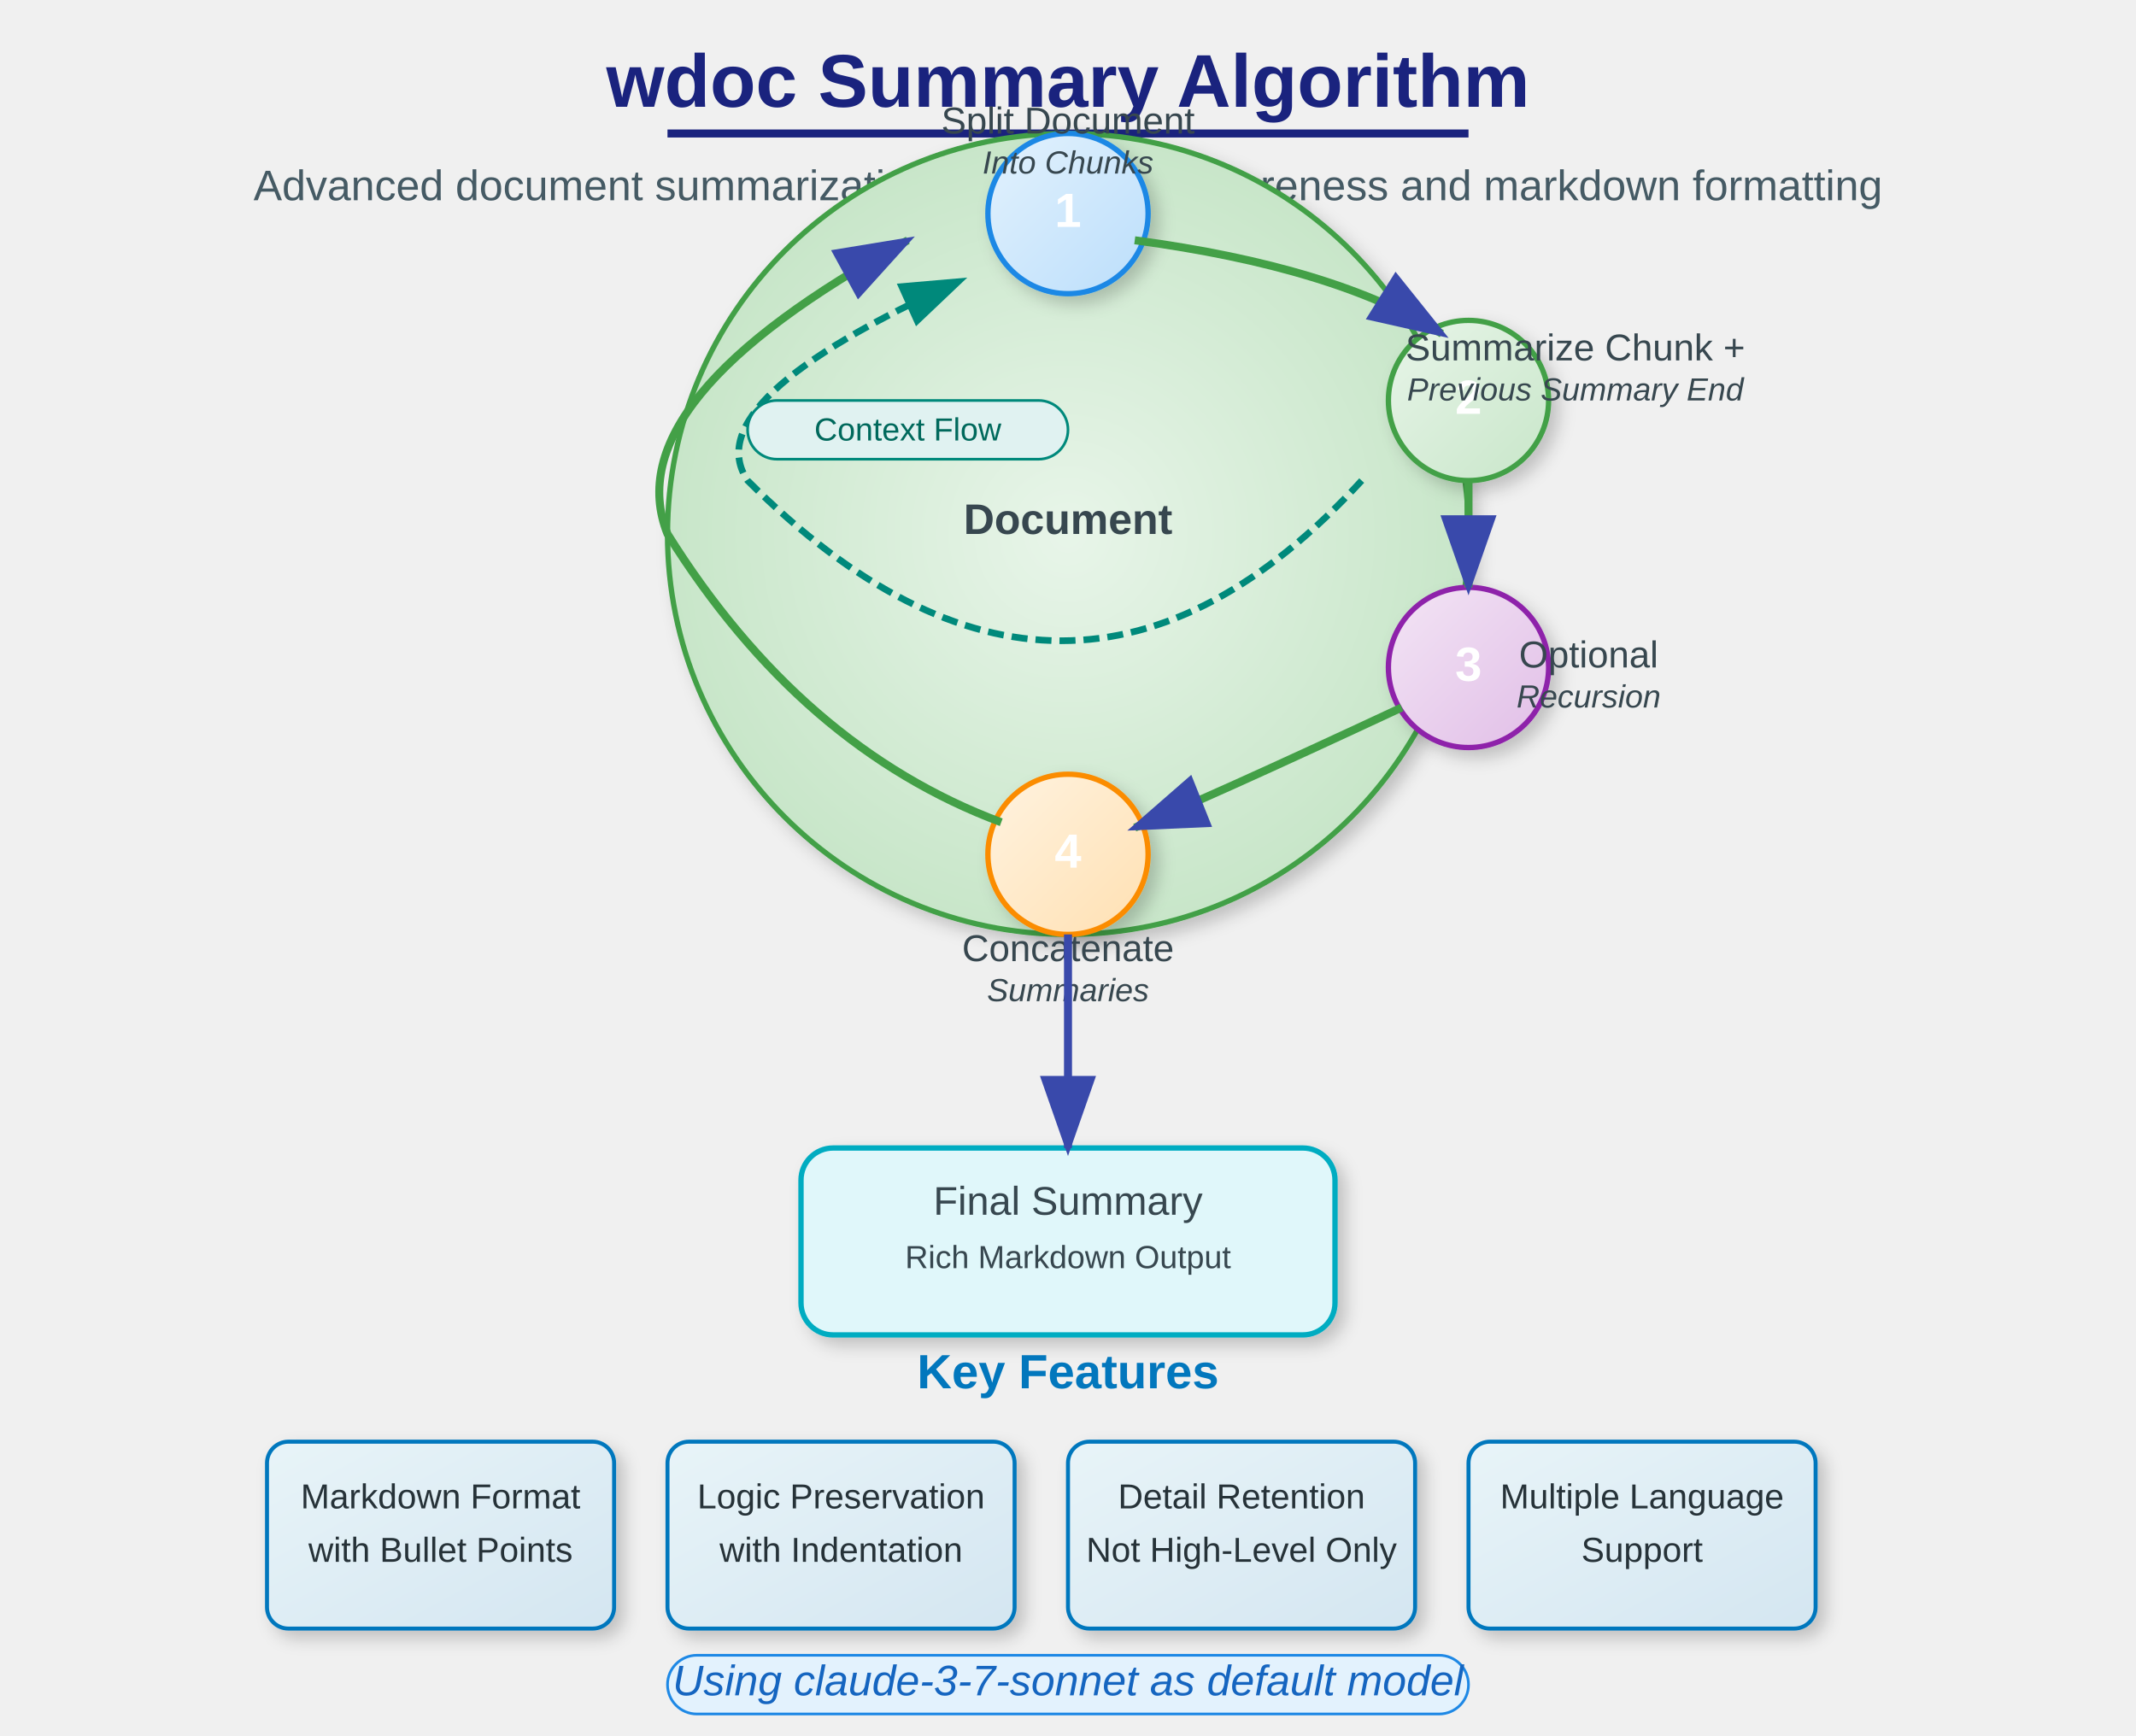
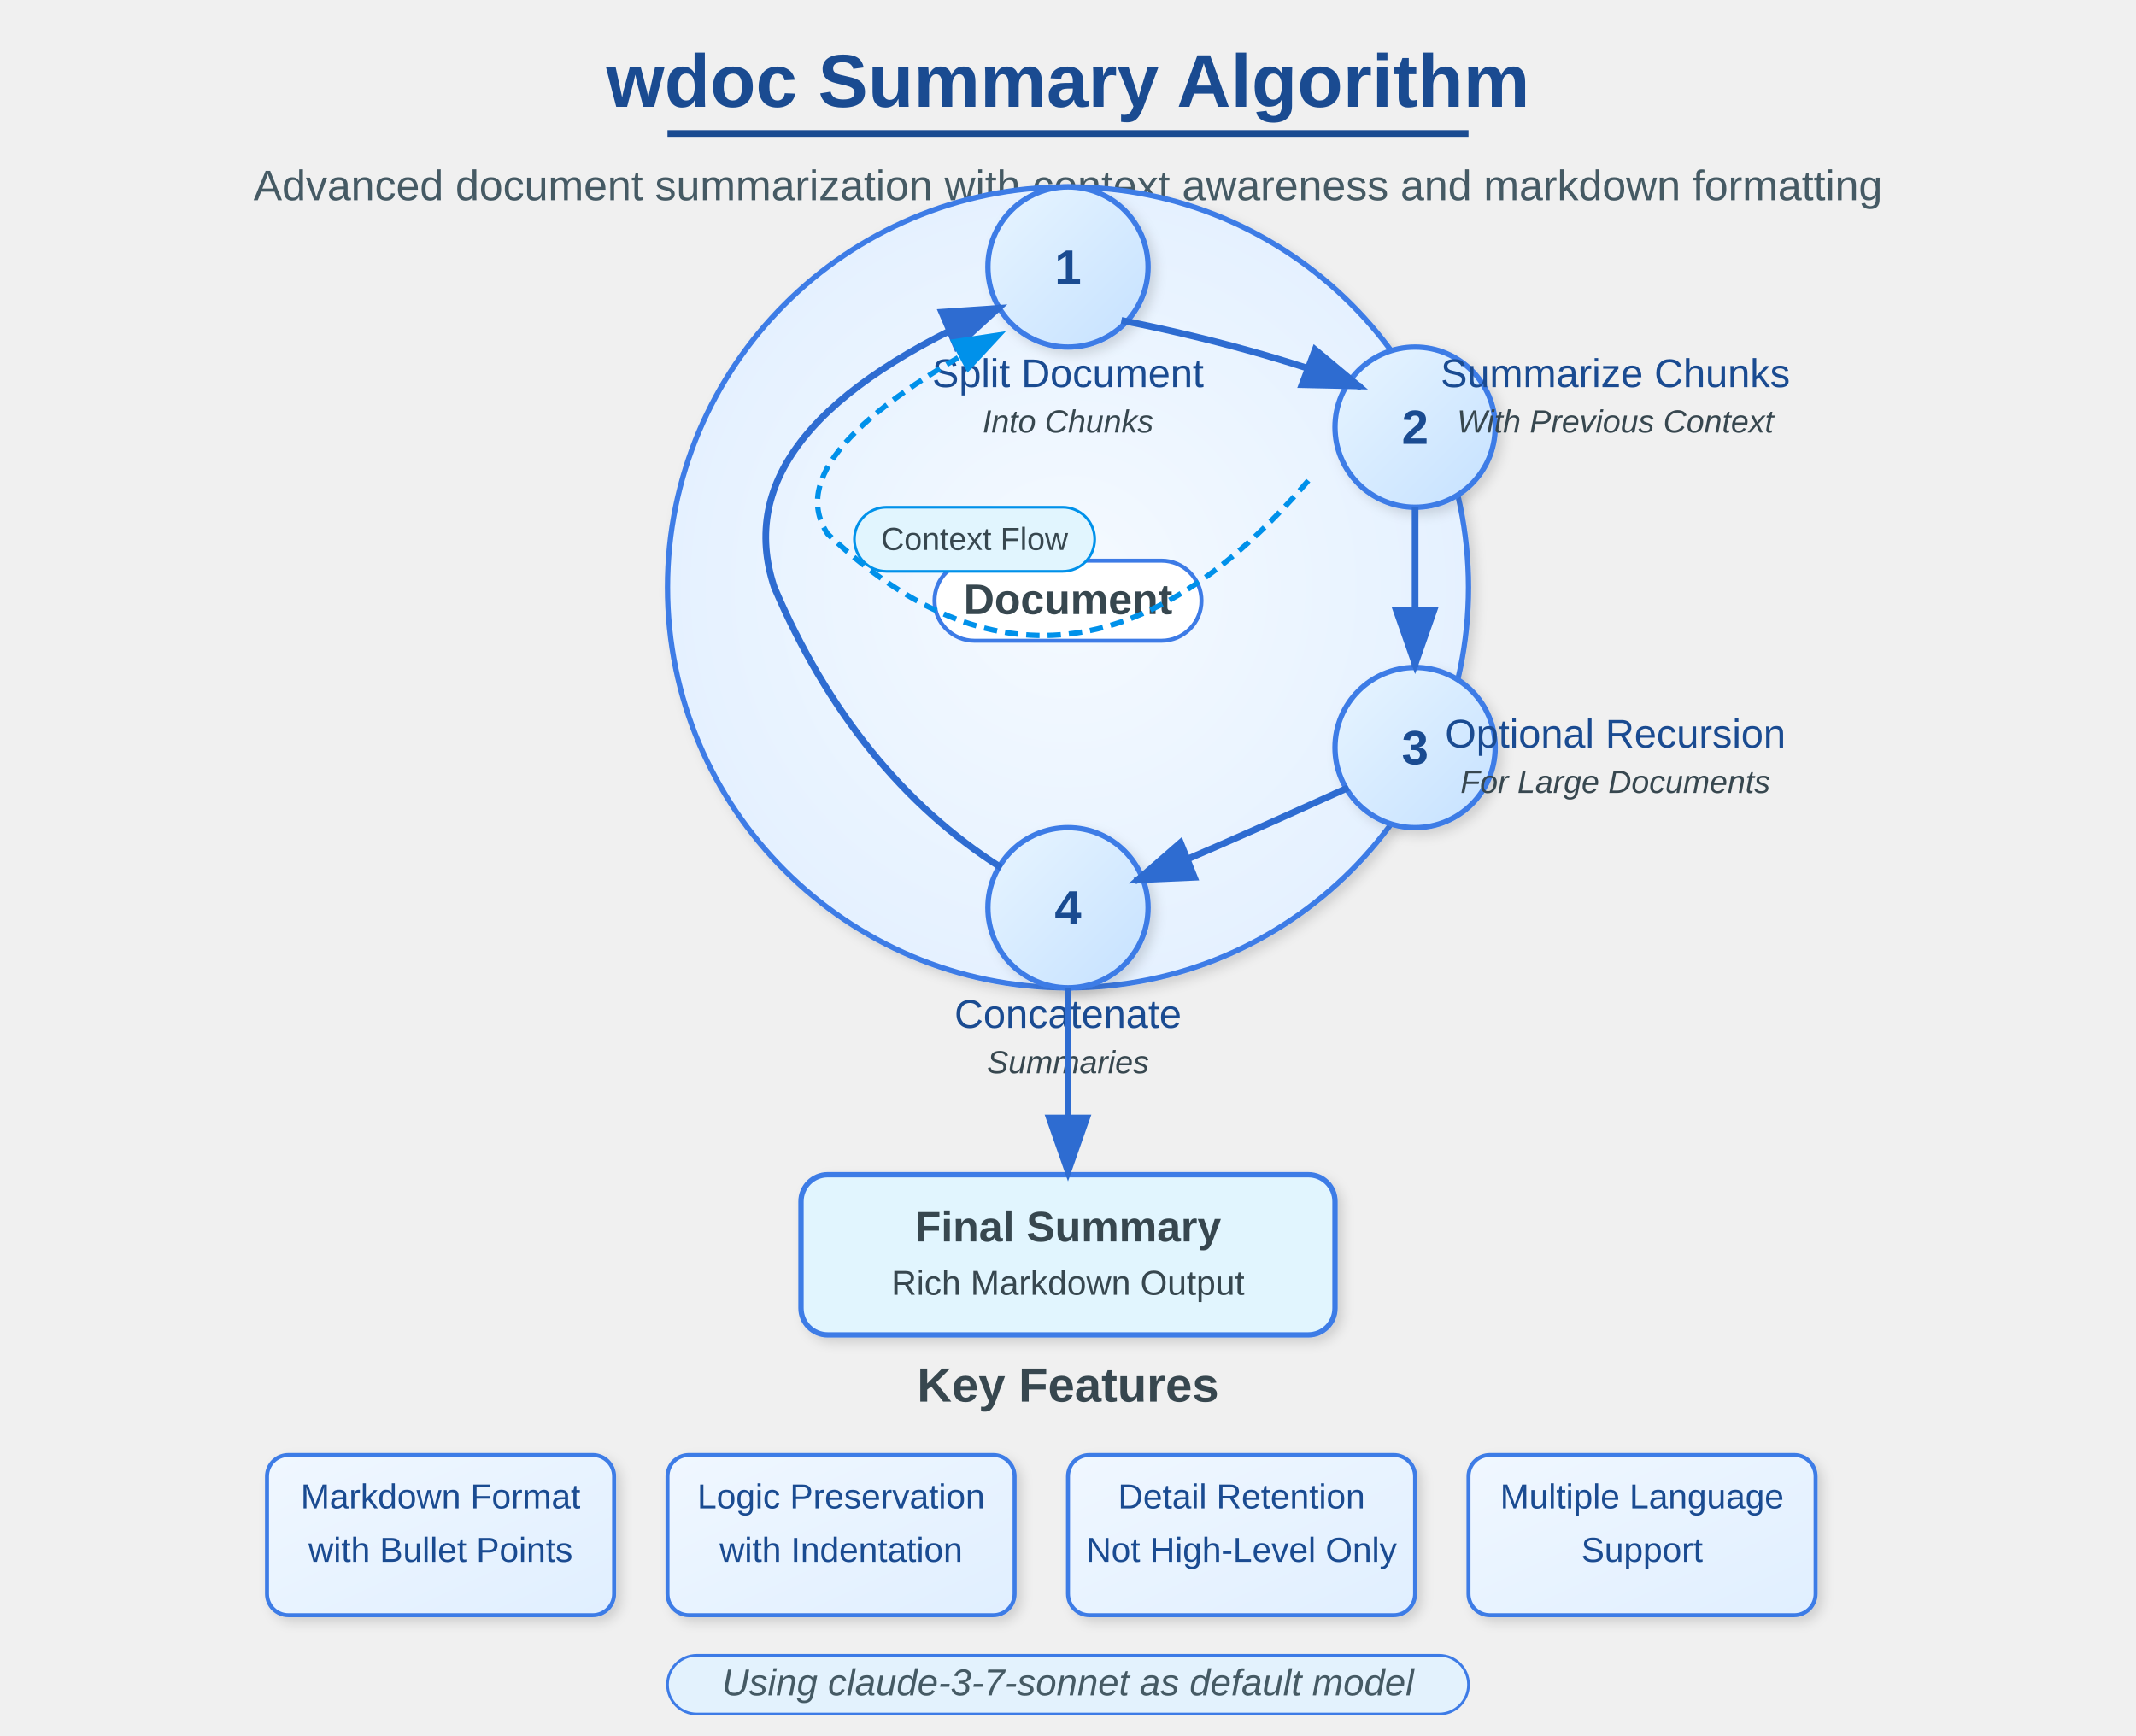
<svg xmlns="http://www.w3.org/2000/svg" width="800" height="650" viewBox="0 0 800 650">
  <defs>
-     <linearGradient id="boxGradient1" x1="0%" y1="0%" x2="100%" y2="100%">
-       <stop offset="0%" stop-color="#e3f2fd" />
-       <stop offset="100%" stop-color="#bbdefb" />
-     </linearGradient>
-     <linearGradient id="boxGradient2" x1="0%" y1="0%" x2="100%" y2="100%">
-       <stop offset="0%" stop-color="#e8f5e9" />
-       <stop offset="100%" stop-color="#c8e6c9" />
-     </linearGradient>
-     <linearGradient id="boxGradient3" x1="0%" y1="0%" x2="100%" y2="100%">
-       <stop offset="0%" stop-color="#fff3e0" />
-       <stop offset="100%" stop-color="#ffe0b2" />
-     </linearGradient>
-     <linearGradient id="boxGradient4" x1="0%" y1="0%" x2="100%" y2="100%">
-       <stop offset="0%" stop-color="#f3e5f5" />
-       <stop offset="100%" stop-color="#e1bee7" />
+     <linearGradient id="stepGradient" x1="0%" y1="0%" x2="100%" y2="100%">
+       <stop offset="0%" stop-color="#e8f5ff" />
+       <stop offset="100%" stop-color="#c5e1ff" />
    </linearGradient>
    <linearGradient id="featureGradient" x1="0%" y1="0%" x2="100%" y2="100%">
-       <stop offset="0%" stop-color="#e8f4f8" />
-       <stop offset="100%" stop-color="#d4e6f1" />
+       <stop offset="0%" stop-color="#f0f7ff" />
+       <stop offset="100%" stop-color="#e0efff" />
    </linearGradient>
+     <radialGradient id="cycleGradient" cx="50%" cy="50%" r="50%" fx="50%" fy="50%">
+       <stop offset="0%" stop-color="#f5faff" />
+       <stop offset="100%" stop-color="#e5f1ff" />
+     </radialGradient>
    <filter id="dropShadow" filterUnits="userSpaceOnUse" width="200%" height="200%">
-       <feDropShadow dx="3" dy="3" stdDeviation="3" flood-color="#00000033" />
+       <feDropShadow dx="2" dy="2" stdDeviation="2" flood-color="#00000022" />
    </filter>
-     <marker id="arrowhead" markerWidth="10" markerHeight="7" refX="9" refY="3.5" orient="auto">
-       <polygon points="0 0, 10 3.5, 0 7" fill="#3949ab" />
+     <marker id="processArrow" markerWidth="10" markerHeight="7" refX="9" refY="3.5" orient="auto">
+       <polygon points="0 0, 10 3.5, 0 7" fill="#2e6cd1" />
    </marker>
-     <marker id="contextArrowhead" markerWidth="10" markerHeight="7" refX="9" refY="3.5" orient="auto">
-       <polygon points="0 0, 10 3.5, 0 7" fill="#00897b" />
+     <marker id="contextArrow" markerWidth="10" markerHeight="7" refX="9" refY="3.5" orient="auto">
+       <polygon points="0 0, 10 3.5, 0 7" fill="#0091ea" />
    </marker>
-     <radialGradient id="cycleGradient" cx="50%" cy="50%" r="50%" fx="50%" fy="50%">
-       <stop offset="0%" stop-color="#e8f5e9" />
-       <stop offset="100%" stop-color="#c8e6c9" />
-     </radialGradient>
  </defs>
  <style>
-     .flowchart-box {
+     /* Base styling */
+     text {
+       font-family: 'Segoe UI', Arial, sans-serif;
+       fill: #37474f;
+     }
+     
+     /* Common elements */
+     .step-circle {
+       fill: url(#stepGradient);
+       stroke: #3d7be6;
+       stroke-width: 2;
      filter: url(#dropShadow);
-       stroke-width: 2;
-       rx: 12;
-       ry: 12;
+       r: 30;
    }
-     .box1 { fill: url(#boxGradient1); stroke: #1e88e5; }
-     .box2 { fill: url(#boxGradient2); stroke: #43a047; }
-     .box3 { fill: url(#boxGradient3); stroke: #fb8c00; }
-     .box4 { fill: url(#boxGradient4); stroke: #8e24aa; }
-     .cycle-step {
-       font-family: 'Segoe UI', Arial, sans-serif;
-       font-size: 14px;
-       font-weight: 500;
-       fill: #37474f;
+     
+     .step-number {
+       font-size: 18px;
+       font-weight: bold;
+       fill: #1a4b91;
      text-anchor: middle;
+       dominant-baseline: central;
    }
-     .flowchart-text {
-       font-family: 'Segoe UI', Arial, sans-serif;
+     
+     .step-label {
      font-size: 15px;
      font-weight: 500;
+       text-anchor: middle;
+       fill: #1a4b91;
+     }
+     
+     .step-sublabel {
+       font-size: 12px;
+       font-style: italic;
+       text-anchor: middle;
      fill: #37474f;
-       text-anchor: middle;
    }
-     .step-number {
-       font-family: 'Segoe UI', Arial, sans-serif;
-       font-size: 18px;
-       font-weight: bold;
-       fill: white;
-       text-anchor: middle;
-     }
-     .flowchart-arrow {
-       stroke: #3949ab;
-       stroke-width: 3;
-       fill: none;
-       marker-end: url(#arrowhead);
-     }
-     .cycle-arrow {
-       stroke: #43a047;
-       stroke-width: 3;
-       fill: none;
-       marker-end: url(#arrowhead);
-     }
-     .context-arrow {
-       stroke: #00897b;
+     
+     /* Arrow styles */
+     .process-arrow {
+       stroke: #2e6cd1;
      stroke-width: 2.5;
      fill: none;
-       stroke-dasharray: 6,3;
-       marker-end: url(#contextArrowhead);
+       marker-end: url(#processArrow);
    }
-     .title-text {
-       font-family: 'Segoe UI', Arial, sans-serif;
-       font-size: 28px;
-       font-weight: bold;
-       fill: #1a237e;
-       text-anchor: middle;
+     
+     .context-arrow {
+       stroke: #0091ea;
+       stroke-width: 2;
+       fill: none;
+       stroke-dasharray: 5,3;
+       marker-end: url(#contextArrow);
    }
-     .subtitle-text {
-       font-family: 'Segoe UI', Arial, sans-serif;
-       font-size: 16px;
-       fill: #455a64;
-       text-anchor: middle;
-     }
+     
+     /* Feature boxes */
    .feature-box {
      fill: url(#featureGradient);
-       stroke: #0277bd;
+       stroke: #3d7be6;
      stroke-width: 1.5;
      rx: 8;
      ry: 8;
      filter: url(#dropShadow);
    }
+     
    .feature-text {
-       font-family: 'Segoe UI', Arial, sans-serif;
      font-size: 13px;
-       fill: #263238;
+       fill: #1a4b91;
      text-anchor: middle;
      font-weight: 500;
    }
-     .step-circle {
-       fill: #3949ab;
-       stroke: #1a237e;
-       stroke-width: 1;
+     
+     /* Title styling */
+     .title-text {
+       font-size: 28px;
+       font-weight: bold;
+       fill: #1a4b91;
+       text-anchor: middle;
    }
-     .icon {
-       fill: none;
-       stroke: #455a64;
-       stroke-width: 1.5;
-       stroke-linecap: round;
-       stroke-linejoin: round;
+     
+     .subtitle-text {
+       font-size: 16px;
+       fill: #455a64;
+       text-anchor: middle;
    }
-     .cycle-icon {
-       fill: none;
-       stroke: #43a047;
-       stroke-width: 2;
-       stroke-linecap: round;
-       stroke-linejoin: round;
+     
+     .note-text {
+       font-size: 14px;
+       font-style: italic;
+       fill: #455a64;
+       text-anchor: middle;
    }
  </style>
  <text x="400" y="40" class="title-text">wdoc Summary Algorithm</text>
-   <line x1="250" y1="50" x2="550" y2="50" stroke="#1a237e" stroke-width="3" />
+   <line x1="250" y1="50" x2="550" y2="50" stroke="#1a4b91" stroke-width="2.5" />
  <text x="400" y="75" class="subtitle-text">Advanced document summarization with context awareness and markdown formatting</text>
-   <circle cx="400" cy="200" r="150" fill="url(#cycleGradient)" stroke="#43a047" stroke-width="2" filter="url(#dropShadow)" />
-   <text x="400" y="200" class="flowchart-text" style="font-size: 16px; font-weight: bold;">Document</text>
-   <circle cx="400" cy="80" r="30" class="flowchart-box box1" />
-   <text x="400" y="85" class="step-number">1</text>
-   <text x="400" y="50" class="cycle-step">Split Document</text>
-   <text x="400" y="65" class="cycle-step" style="font-size: 12px; font-style: italic;">Into Chunks</text>
-   <circle cx="550" cy="150" r="30" class="flowchart-box box2" />
-   <text x="550" y="155" class="step-number">2</text>
-   <text x="590" y="135" class="cycle-step">Summarize Chunk +</text>
-   <text x="590" y="150" class="cycle-step" style="font-size: 12px; font-style: italic;">Previous Summary End</text>
-   <circle cx="550" cy="250" r="30" class="flowchart-box box4" />
-   <text x="550" y="255" class="step-number">3</text>
-   <text x="595" y="250" class="cycle-step">Optional</text>
-   <text x="595" y="265" class="cycle-step" style="font-size: 12px; font-style: italic;">Recursion</text>
-   <circle cx="400" cy="320" r="30" class="flowchart-box box3" />
-   <text x="400" y="325" class="step-number">4</text>
-   <text x="400" y="360" class="cycle-step">Concatenate</text>
-   <text x="400" y="375" class="cycle-step" style="font-size: 12px; font-style: italic;">Summaries</text>
-   <path d="M425,90 Q500,100 540,125" class="cycle-arrow" />
-   <path d="M550,180 Q550,220 550,220" class="cycle-arrow" />
-   <path d="M525,265 Q450,300 425,310" class="cycle-arrow" />
-   <path d="M375,308 Q300,280 250,200 Q230,150 340,90" class="cycle-arrow" />
-   <path d="M510,180 Q400,300 280,180 Q260,150 360,105" class="context-arrow" />
-   <rect x="280" y="150" width="120" height="22" rx="11" ry="11" fill="#e0f2f1" stroke="#00897b" stroke-width="1" />
-   <text x="340" y="165" class="flowchart-text" style="font-size: 12px; fill: #00695c;">Context Flow</text>
-   <rect x="300" y="430" width="200" height="70" class="flowchart-box" fill="#e0f7fa" stroke="#00acc1" />
-   <text x="400" y="455" class="flowchart-text">Final Summary</text>
-   <text x="400" y="475" class="flowchart-text" style="font-size: 12px;">Rich Markdown Output</text>
-   <path d="M400,350 V430" class="flowchart-arrow" />
-   <text x="400" y="520" class="flowchart-text" style="font-size: 18px; font-weight: bold; fill: #0277bd;">Key Features</text>
-   <rect x="100" y="540" width="130" height="70" class="feature-box" />
+   <circle cx="400" cy="220" r="150" fill="url(#cycleGradient)" stroke="#3d7be6" stroke-width="2" filter="url(#dropShadow)" />
+   <rect x="350" y="210" width="100" height="30" rx="15" ry="15" fill="white" stroke="#3d7be6" stroke-width="1.5" />
+   <text x="400" y="230" font-weight="bold" font-size="16" text-anchor="middle" fill="#1a4b91">Document</text>
+   <circle cx="400" cy="100" class="step-circle" />
+   <text x="400" y="100" class="step-number">1</text>
+   <text x="400" y="145" class="step-label">Split Document</text>
+   <text x="400" y="162" class="step-sublabel">Into Chunks</text>
+   <circle cx="530" cy="160" class="step-circle" />
+   <text x="530" y="160" class="step-number">2</text>
+   <text x="605" y="145" class="step-label">Summarize Chunks</text>
+   <text x="605" y="162" class="step-sublabel">With Previous Context</text>
+   <circle cx="530" cy="280" class="step-circle" />
+   <text x="530" y="280" class="step-number">3</text>
+   <text x="605" y="280" class="step-label">Optional Recursion</text>
+   <text x="605" y="297" class="step-sublabel">For Large Documents</text>
+   <circle cx="400" cy="340" class="step-circle" />
+   <text x="400" y="340" class="step-number">4</text>
+   <text x="400" y="385" class="step-label">Concatenate</text>
+   <text x="400" y="402" class="step-sublabel">Summaries</text>
+   <path d="M420,120 Q470,130 510,145" class="process-arrow" />
+   <path d="M530,190 L530,250" class="process-arrow" />
+   <path d="M505,295 Q450,320 425,330" class="process-arrow" />
+   <path d="M375,325 Q320,290 290,220 Q270,160 375,115" class="process-arrow" />
+   <path d="M490,180 Q400,285 310,200 Q290,170 375,125" class="context-arrow" />
+   <rect x="320" y="190" width="90" height="24" rx="12" ry="12" fill="#e1f5fe" stroke="#0091ea" stroke-width="1" />
+   <text x="365" y="206" font-size="12" text-anchor="middle" fill="#0277bd">Context Flow</text>
+   <rect x="300" y="440" width="200" height="60" rx="10" ry="10" fill="#e1f5fe" stroke="#3d7be6" stroke-width="2" filter="url(#dropShadow)" />
+   <text x="400" y="465" font-size="16" font-weight="bold" text-anchor="middle" fill="#1a4b91">Final Summary</text>
+   <text x="400" y="485" font-size="13" text-anchor="middle" fill="#455a64">Rich Markdown Output</text>
+   <path d="M400,370 V440" class="process-arrow" />
+   <text x="400" y="525" font-size="18" font-weight="bold" text-anchor="middle" fill="#1a4b91">Key Features</text>
+   <rect x="100" y="545" width="130" height="60" class="feature-box" />
  <text x="165" y="565" class="feature-text">Markdown Format</text>
  <text x="165" y="585" class="feature-text">with Bullet Points</text>
-   <rect x="250" y="540" width="130" height="70" class="feature-box" />
+   <rect x="250" y="545" width="130" height="60" class="feature-box" />
  <text x="315" y="565" class="feature-text">Logic Preservation</text>
  <text x="315" y="585" class="feature-text">with Indentation</text>
-   <rect x="400" y="540" width="130" height="70" class="feature-box" />
+   <rect x="400" y="545" width="130" height="60" class="feature-box" />
  <text x="465" y="565" class="feature-text">Detail Retention</text>
  <text x="465" y="585" class="feature-text">Not High-Level Only</text>
-   <rect x="550" y="540" width="130" height="70" class="feature-box" />
+   <rect x="550" y="545" width="130" height="60" class="feature-box" />
  <text x="615" y="565" class="feature-text">Multiple Language</text>
  <text x="615" y="585" class="feature-text">Support</text>
-   <rect x="250" y="620" width="300" height="22" rx="11" ry="11" fill="#e3f2fd" stroke="#1e88e5" stroke-width="1" />
-   <text x="400" y="635" class="subtitle-text" style="font-style: italic; fill: #1565c0;">Using claude-3-7-sonnet as default model</text>
+   <rect x="250" y="620" width="300" height="22" rx="11" ry="11" fill="#e3f2fd" stroke="#3d7be6" stroke-width="1" />
+   <text x="400" y="635" class="note-text">Using claude-3-7-sonnet as default model</text>
</svg>
